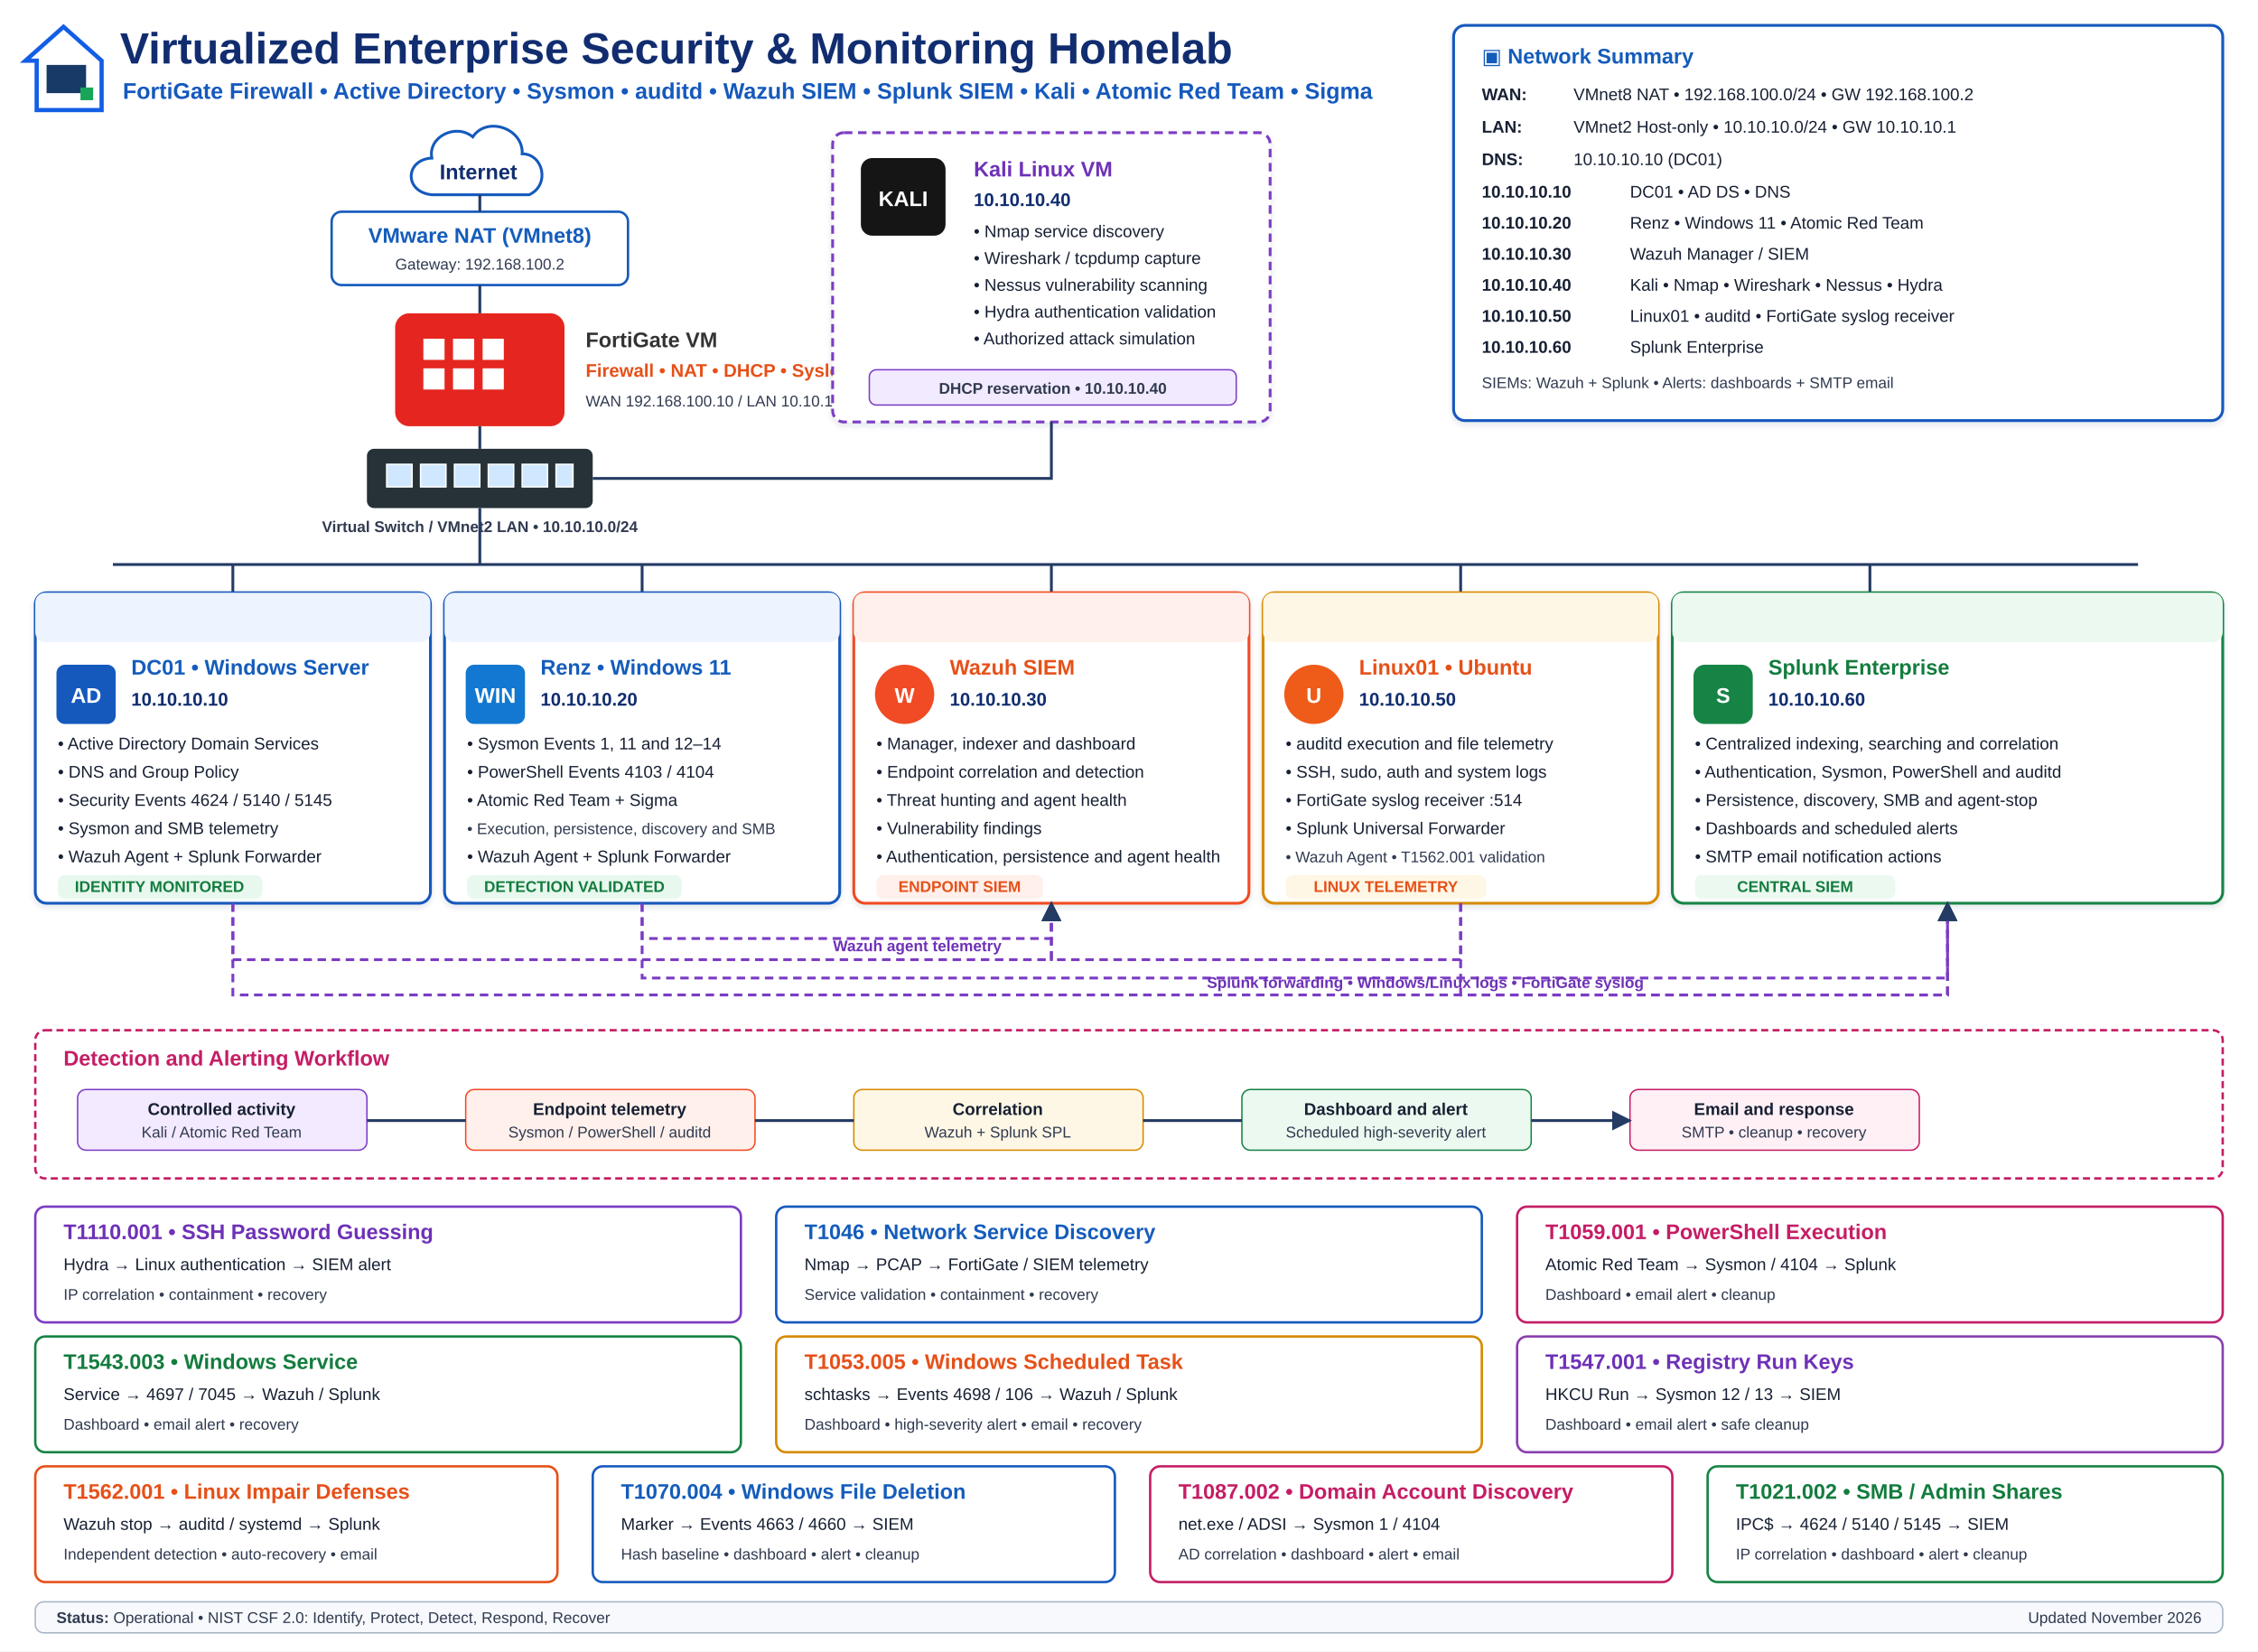
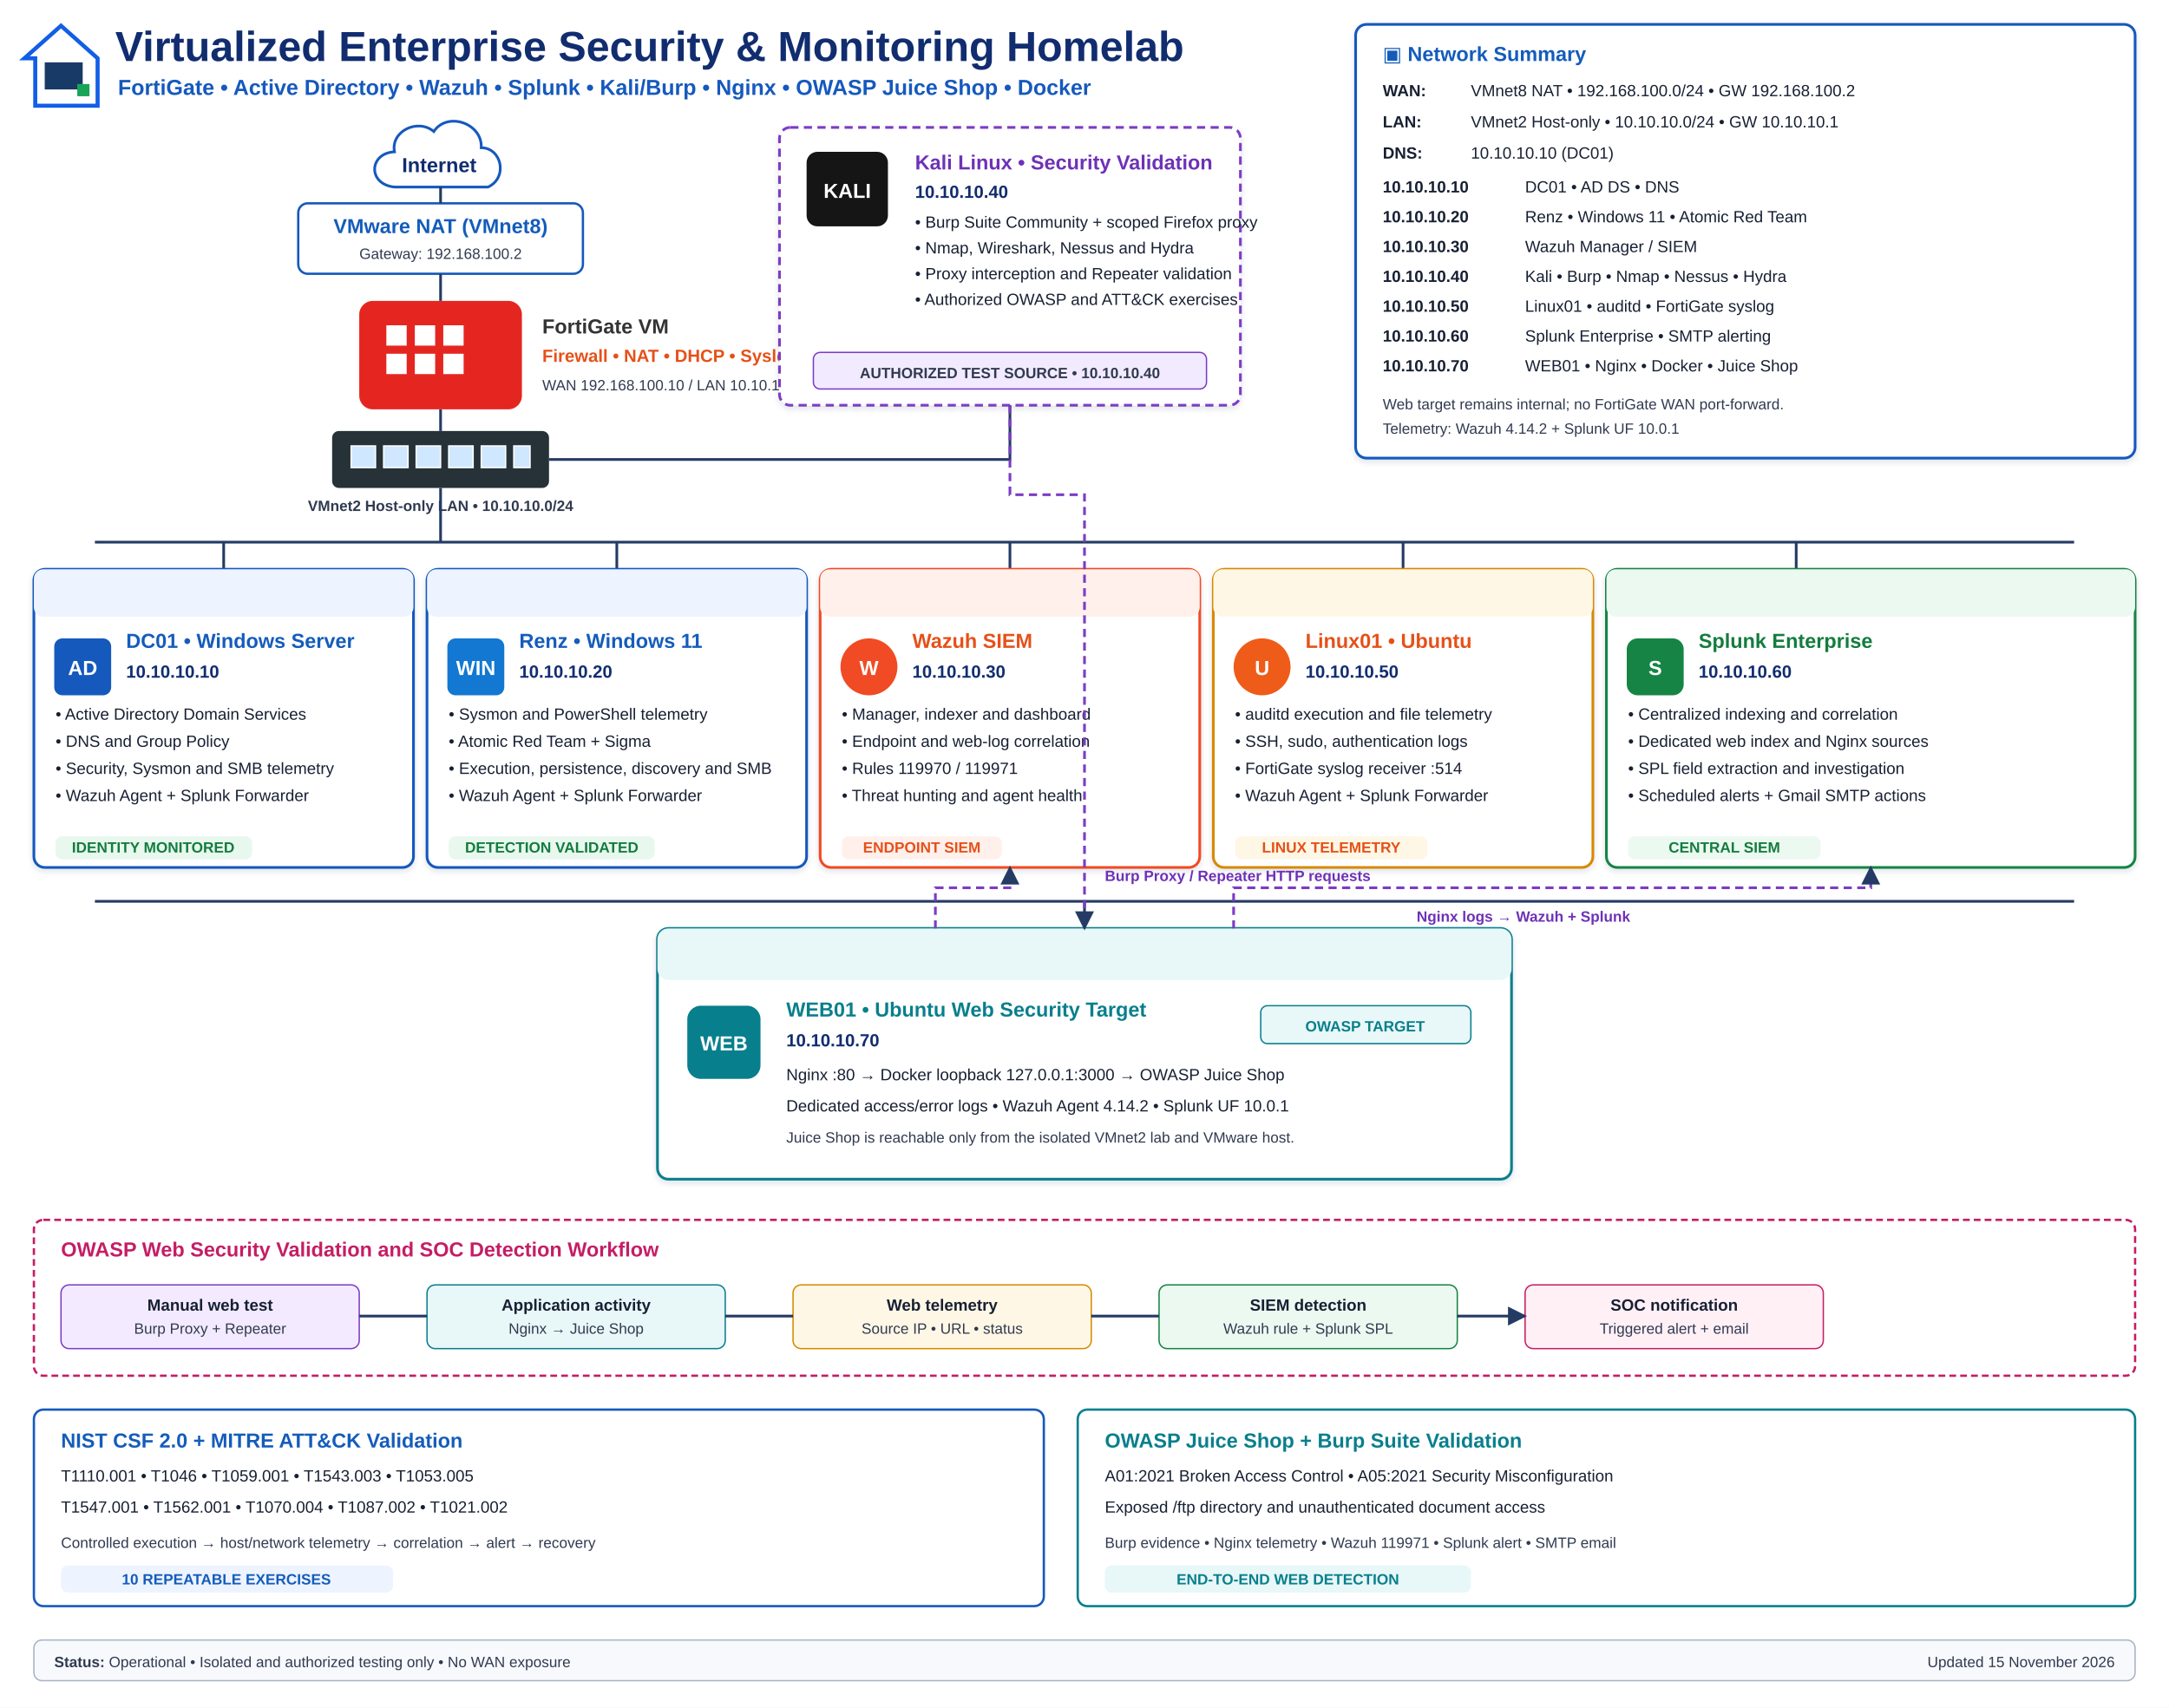
- <svg xmlns="http://www.w3.org/2000/svg" width="1600" height="1170" viewBox="0 0 1600 1170">
+ <svg xmlns="http://www.w3.org/2000/svg" width="1600" height="1260" viewBox="0 0 1600 1260">
  <defs>
    <marker id="arrow" viewBox="0 0 10 10" refX="9" refY="5" markerWidth="7" markerHeight="7" orient="auto">
      <path d="M0 0L10 5L0 10Z" fill="#243b64" />
    </marker>
    <filter id="soft" x="-10%" y="-10%" width="120%" height="120%">
-       <feDropShadow dx="0" dy="2" stdDeviation="2" flood-color="#1e3a5f" flood-opacity=".12" />
+       <feDropShadow dx="0" dy="2" stdDeviation="2" flood-color="#1e3a5f" flood-opacity=".13" />
    </filter>
    <style>
      .title{font:700 31px Arial,sans-serif;fill:#112d70}.subtitle{font:700 16px Arial,sans-serif;fill:#1559bd}
      .h{font:700 15px Arial,sans-serif}.ip{font:700 13px Arial,sans-serif}.t{font:400 12px Arial,sans-serif;fill:#172033}.s{font:400 11px Arial,sans-serif;fill:#303a50}
      .card{fill:#fff;stroke-width:2;rx:8;filter:url(#soft)}.section{fill:#fff;stroke-width:1.7;rx:7}
      .line{fill:none;stroke:#243b64;stroke-width:2}.arrow{fill:none;stroke:#243b64;stroke-width:2;marker-end:url(#arrow)}
      .dash{fill:none;stroke:#7c3cc4;stroke-width:2;stroke-dasharray:6 4;marker-end:url(#arrow)}
-       .green{fill:#137c3e}.blue{fill:#145cbb}.purple{fill:#6e31b7}.orange{fill:#e65018}.pink{fill:#c51d65}.navy{fill:#112d70}
+       .green{fill:#137c3e}.blue{fill:#145cbb}.purple{fill:#6e31b7}.orange{fill:#e65018}.pink{fill:#c51d65}.navy{fill:#112d70}.teal{fill:#087f8c}
      .badge{rx:5}.white{fill:#fff}.bold{font-weight:700}
    </style>
  </defs>
-   <rect width="1600" height="1170" fill="#fff" />
+   <rect width="1600" height="1260" fill="#fff" />
  <g transform="translate(18 15)">
    <path d="M0 28L27 4l27 24v35H8V28Z" fill="none" stroke="#135ee6" stroke-width="3" />
    <rect x="15" y="31" width="28" height="20" fill="#183a67" />
    <rect x="39" y="47" width="9" height="9" fill="#18a558" />
  </g>
  <text x="85" y="45" class="title">Virtualized Enterprise Security &amp; Monitoring Homelab</text>
-   <text x="87" y="70" class="subtitle">FortiGate Firewall • Active Directory • Sysmon • auditd • Wazuh SIEM • Splunk SIEM • Kali • Atomic Red Team • Sigma</text>
-   <g transform="translate(260 88)">
+   <text x="87" y="70" class="subtitle">FortiGate • Active Directory • Wazuh • Splunk • Kali/Burp • Nginx • OWASP Juice Shop • Docker</text>
+   <g transform="translate(245 88)">
    <path d="M46 24c-3-15 17-25 29-15 10-15 36-6 35 12 15 0 20 22 5 29H46c-20-2-19-25 0-26Z" fill="#fff" stroke="#1559bd" stroke-width="2" />
    <text x="79" y="39" text-anchor="middle" class="h navy">Internet</text>
  </g>
-   <rect x="235" y="150" width="210" height="52" class="section" stroke="#1559bd" />
-   <text x="340" y="172" text-anchor="middle" class="h blue">VMware NAT (VMnet8)</text>
-   <text x="340" y="191" text-anchor="middle" class="s">Gateway: 192.168.100.2</text>
-   <path d="M340 138V150" class="line" />
-   <rect x="280" y="222" width="120" height="80" rx="10" fill="#e52620" />
+   <rect x="220" y="150" width="210" height="52" class="section" stroke="#1559bd" />
+   <text x="325" y="172" text-anchor="middle" class="h blue">VMware NAT (VMnet8)</text>
+   <text x="325" y="191" text-anchor="middle" class="s">Gateway: 192.168.100.2</text>
+   <path d="M325 138V150" class="line" />
+   <rect x="265" y="222" width="120" height="80" rx="10" fill="#e52620" />
  <g fill="#fff">
-     <rect x="300" y="240" width="15" height="15" />
-     <rect x="321" y="240" width="15" height="15" />
-     <rect x="342" y="240" width="15" height="15" />
-     <rect x="300" y="261" width="15" height="15" />
-     <rect x="321" y="261" width="15" height="15" />
-     <rect x="342" y="261" width="15" height="15" />
-   </g>
-   <text x="415" y="246" class="h" fill="#333">FortiGate VM</text>
-   <text x="415" y="267" class="ip orange">Firewall • NAT • DHCP • Syslog</text>
-   <text x="415" y="288" class="s">WAN 192.168.100.10 / LAN 10.10.10.1</text>
-   <path d="M340 202V222" class="line" />
-   <g transform="translate(260 318)">
+     <rect x="285" y="240" width="15" height="15" />
+     <rect x="306" y="240" width="15" height="15" />
+     <rect x="327" y="240" width="15" height="15" />
+     <rect x="285" y="261" width="15" height="15" />
+     <rect x="306" y="261" width="15" height="15" />
+     <rect x="327" y="261" width="15" height="15" />
+   </g>
+   <text x="400" y="246" class="h" fill="#333">FortiGate VM</text>
+   <text x="400" y="267" class="ip orange">Firewall • NAT • DHCP • Syslog</text>
+   <text x="400" y="288" class="s">WAN 192.168.100.10 / LAN 10.10.10.1</text>
+   <path d="M325 202V222" class="line" />
+   <g transform="translate(245 318)">
    <rect width="160" height="42" rx="5" fill="#263238" />
    <g fill="#cfe8ff" stroke="#fff">
      <rect x="14" y="11" width="18" height="16" />
      <rect x="38" y="11" width="18" height="16" />
      <rect x="62" y="11" width="18" height="16" />
      <rect x="86" y="11" width="18" height="16" />
      <rect x="110" y="11" width="18" height="16" />
      <rect x="134" y="11" width="12" height="16" />
    </g>
  </g>
-   <text x="340" y="377" text-anchor="middle" class="s bold">Virtual Switch / VMnet2 LAN • 10.10.10.0/24</text>
-   <path d="M340 302V318" class="line" />
-   <rect x="590" y="94" width="310" height="205" class="card" stroke="#7c3cc4" stroke-dasharray="6 4" />
-   <rect x="610" y="112" width="60" height="55" rx="8" fill="#151515" />
-   <text x="640" y="146" text-anchor="middle" class="h white">KALI</text>
-   <text x="690" y="125" class="h purple">Kali Linux VM</text>
-   <text x="690" y="146" class="ip navy">10.10.10.40</text>
-   <text x="690" y="168" class="t">• Nmap service discovery</text>
-   <text x="690" y="187" class="t">• Wireshark / tcpdump capture</text>
-   <text x="690" y="206" class="t">• Nessus vulnerability scanning</text>
-   <text x="690" y="225" class="t">• Hydra authentication validation</text>
-   <text x="690" y="244" class="t">• Authorized attack simulation</text>
-   <rect x="616" y="262" width="260" height="25" class="badge" fill="#f2eaff" stroke="#7c3cc4" />
-   <text x="746" y="279" text-anchor="middle" class="s bold">DHCP reservation • 10.10.10.40</text>
-   <path d="M420 339H745V299" class="line" />
-   <rect x="1030" y="18" width="545" height="280" class="card" stroke="#1559bd" />
-   <text x="1050" y="45" class="h blue">▣  Network Summary</text>
-   <text x="1050" y="71" class="t bold">WAN:</text>
-   <text x="1115" y="71" class="t">VMnet8 NAT • 192.168.100.0/24 • GW 192.168.100.2</text>
-   <text x="1050" y="94" class="t bold">LAN:</text>
-   <text x="1115" y="94" class="t">VMnet2 Host-only • 10.10.10.0/24 • GW 10.10.10.1</text>
-   <text x="1050" y="117" class="t bold">DNS:</text>
-   <text x="1115" y="117" class="t">10.10.10.10 (DC01)</text>
-   <text x="1050" y="140" class="t bold">10.10.10.10</text>
-   <text x="1155" y="140" class="t">DC01 • AD DS • DNS</text>
-   <text x="1050" y="162" class="t bold">10.10.10.20</text>
-   <text x="1155" y="162" class="t">Renz • Windows 11 • Atomic Red Team</text>
-   <text x="1050" y="184" class="t bold">10.10.10.30</text>
-   <text x="1155" y="184" class="t">Wazuh Manager / SIEM</text>
-   <text x="1050" y="206" class="t bold">10.10.10.40</text>
-   <text x="1155" y="206" class="t">Kali • Nmap • Wireshark • Nessus • Hydra</text>
-   <text x="1050" y="228" class="t bold">10.10.10.50</text>
-   <text x="1155" y="228" class="t">Linux01 • auditd • FortiGate syslog receiver</text>
-   <text x="1050" y="250" class="t bold">10.10.10.60</text>
-   <text x="1155" y="250" class="t">Splunk Enterprise</text>
-   <text x="1050" y="275" class="s">SIEMs: Wazuh + Splunk • Alerts: dashboards + SMTP email</text>
-   <path d="M80 400H1515" class="line" />
-   <path d="M340 360V400" class="line" />
+   <text x="325" y="377" text-anchor="middle" class="s bold">VMnet2 Host-only LAN • 10.10.10.0/24</text>
+   <path d="M325 302V318" class="line" />
+   <rect x="575" y="94" width="340" height="205" class="card" stroke="#7c3cc4" stroke-dasharray="6 4" />
+   <rect x="595" y="112" width="60" height="55" rx="8" fill="#151515" />
+   <text x="625" y="146" text-anchor="middle" class="h white">KALI</text>
+   <text x="675" y="125" class="h purple">Kali Linux • Security Validation</text>
+   <text x="675" y="146" class="ip navy">10.10.10.40</text>
+   <text x="675" y="168" class="t">• Burp Suite Community + scoped Firefox proxy</text>
+   <text x="675" y="187" class="t">• Nmap, Wireshark, Nessus and Hydra</text>
+   <text x="675" y="206" class="t">• Proxy interception and Repeater validation</text>
+   <text x="675" y="225" class="t">• Authorized OWASP and ATT&amp;CK exercises</text>
+   <rect x="600" y="260" width="290" height="27" class="badge" fill="#f2eaff" stroke="#7c3cc4" />
+   <text x="745" y="279" text-anchor="middle" class="s bold">AUTHORIZED TEST SOURCE • 10.10.10.40</text>
+   <path d="M405 339H745V299" class="line" />
+   <rect x="1000" y="18" width="575" height="320" class="card" stroke="#1559bd" />
+   <text x="1020" y="45" class="h blue">▣  Network Summary</text>
+   <text x="1020" y="71" class="t bold">WAN:</text>
+   <text x="1085" y="71" class="t">VMnet8 NAT • 192.168.100.0/24 • GW 192.168.100.2</text>
+   <text x="1020" y="94" class="t bold">LAN:</text>
+   <text x="1085" y="94" class="t">VMnet2 Host-only • 10.10.10.0/24 • GW 10.10.10.1</text>
+   <text x="1020" y="117" class="t bold">DNS:</text>
+   <text x="1085" y="117" class="t">10.10.10.10 (DC01)</text>
+   <text x="1020" y="142" class="t bold">10.10.10.10</text>
+   <text x="1125" y="142" class="t">DC01 • AD DS • DNS</text>
+   <text x="1020" y="164" class="t bold">10.10.10.20</text>
+   <text x="1125" y="164" class="t">Renz • Windows 11 • Atomic Red Team</text>
+   <text x="1020" y="186" class="t bold">10.10.10.30</text>
+   <text x="1125" y="186" class="t">Wazuh Manager / SIEM</text>
+   <text x="1020" y="208" class="t bold">10.10.10.40</text>
+   <text x="1125" y="208" class="t">Kali • Burp • Nmap • Nessus • Hydra</text>
+   <text x="1020" y="230" class="t bold">10.10.10.50</text>
+   <text x="1125" y="230" class="t">Linux01 • auditd • FortiGate syslog</text>
+   <text x="1020" y="252" class="t bold">10.10.10.60</text>
+   <text x="1125" y="252" class="t">Splunk Enterprise • SMTP alerting</text>
+   <text x="1020" y="274" class="t bold">10.10.10.70</text>
+   <text x="1125" y="274" class="t">WEB01 • Nginx • Docker • Juice Shop</text>
+   <text x="1020" y="302" class="s">Web target remains internal; no FortiGate WAN port-forward.</text>
+   <text x="1020" y="320" class="s">Telemetry: Wazuh 4.14.2 + Splunk UF 10.0.1</text>
+   <path d="M70 400H1530" class="line" />
+   <path d="M325 360V400" class="line" />
  <path d="M165 400V420M455 400V420M745 400V420M1035 400V420M1325 400V420" class="line" />
  <g transform="translate(25 420)">
    <rect width="280" height="220" class="card" stroke="#1559bd" />
    <rect width="280" height="35" rx="7" fill="#edf4ff" />
    <rect x="15" y="51" width="42" height="42" rx="6" fill="#1559bd" />
    <text x="36" y="78" text-anchor="middle" class="h white">AD</text>
    <text x="68" y="58" class="h blue">DC01 • Windows Server</text>
    <text x="68" y="80" class="ip navy">10.10.10.10</text>
    <text x="16" y="111" class="t">• Active Directory Domain Services</text>
    <text x="16" y="131" class="t">• DNS and Group Policy</text>
-     <text x="16" y="151" class="t">• Security Events 4624 / 5140 / 5145</text>
-     <text x="16" y="171" class="t">• Sysmon and SMB telemetry</text>
-     <text x="16" y="191" class="t">• Wazuh Agent + Splunk Forwarder</text>
-     <rect x="16" y="200" width="145" height="17" class="badge" fill="#e8f8ee" />
-     <text x="88" y="212" text-anchor="middle" class="s bold green">IDENTITY MONITORED</text>
+     <text x="16" y="151" class="t">• Security, Sysmon and SMB telemetry</text>
+     <text x="16" y="171" class="t">• Wazuh Agent + Splunk Forwarder</text>
+     <rect x="16" y="197" width="145" height="17" class="badge" fill="#e8f8ee" />
+     <text x="88" y="209" text-anchor="middle" class="s bold green">IDENTITY MONITORED</text>
  </g>
  <g transform="translate(315 420)">
    <rect width="280" height="220" class="card" stroke="#1559bd" />
    <rect width="280" height="35" rx="7" fill="#edf4ff" />
    <rect x="15" y="51" width="42" height="42" rx="6" fill="#1278d1" />
    <text x="36" y="78" text-anchor="middle" class="h white">WIN</text>
    <text x="68" y="58" class="h blue">Renz • Windows 11</text>
    <text x="68" y="80" class="ip navy">10.10.10.20</text>
-     <text x="16" y="111" class="t">• Sysmon Events 1, 11 and 12–14</text>
-     <text x="16" y="131" class="t">• PowerShell Events 4103 / 4104</text>
-     <text x="16" y="151" class="t">• Atomic Red Team + Sigma</text>
-     <text x="16" y="171" class="s">• Execution, persistence, discovery and SMB</text>
-     <text x="16" y="191" class="t">• Wazuh Agent + Splunk Forwarder</text>
-     <rect x="16" y="200" width="152" height="17" class="badge" fill="#e8f8ee" />
-     <text x="92" y="212" text-anchor="middle" class="s bold green">DETECTION VALIDATED</text>
+     <text x="16" y="111" class="t">• Sysmon and PowerShell telemetry</text>
+     <text x="16" y="131" class="t">• Atomic Red Team + Sigma</text>
+     <text x="16" y="151" class="t">• Execution, persistence, discovery and SMB</text>
+     <text x="16" y="171" class="t">• Wazuh Agent + Splunk Forwarder</text>
+     <rect x="16" y="197" width="152" height="17" class="badge" fill="#e8f8ee" />
+     <text x="92" y="209" text-anchor="middle" class="s bold green">DETECTION VALIDATED</text>
  </g>
  <g transform="translate(605 420)">
    <rect width="280" height="220" class="card" stroke="#f04b24" />
    <rect width="280" height="35" rx="7" fill="#fff0eb" />
    <rect x="15" y="51" width="42" height="42" rx="21" fill="#f04b24" />
    <text x="36" y="78" text-anchor="middle" class="h white">W</text>
    <text x="68" y="58" class="h orange">Wazuh SIEM</text>
    <text x="68" y="80" class="ip navy">10.10.10.30</text>
    <text x="16" y="111" class="t">• Manager, indexer and dashboard</text>
-     <text x="16" y="131" class="t">• Endpoint correlation and detection</text>
-     <text x="16" y="151" class="t">• Threat hunting and agent health</text>
-     <text x="16" y="171" class="t">• Vulnerability findings</text>
-     <text x="16" y="191" class="t">• Authentication, persistence and agent health</text>
-     <rect x="16" y="200" width="118" height="17" class="badge" fill="#fff0eb" />
-     <text x="75" y="212" text-anchor="middle" class="s bold orange">ENDPOINT SIEM</text>
+     <text x="16" y="131" class="t">• Endpoint and web-log correlation</text>
+     <text x="16" y="151" class="t">• Rules 119970 / 119971</text>
+     <text x="16" y="171" class="t">• Threat hunting and agent health</text>
+     <rect x="16" y="197" width="118" height="17" class="badge" fill="#fff0eb" />
+     <text x="75" y="209" text-anchor="middle" class="s bold orange">ENDPOINT SIEM</text>
  </g>
  <g transform="translate(895 420)">
    <rect width="280" height="220" class="card" stroke="#d68a00" />
    <rect width="280" height="35" rx="7" fill="#fff7e5" />
    <rect x="15" y="51" width="42" height="42" rx="21" fill="#ef5b19" />
    <text x="36" y="78" text-anchor="middle" class="h white">U</text>
    <text x="68" y="58" class="h orange">Linux01 • Ubuntu</text>
    <text x="68" y="80" class="ip navy">10.10.10.50</text>
    <text x="16" y="111" class="t">• auditd execution and file telemetry</text>
-     <text x="16" y="131" class="t">• SSH, sudo, auth and system logs</text>
+     <text x="16" y="131" class="t">• SSH, sudo, authentication logs</text>
    <text x="16" y="151" class="t">• FortiGate syslog receiver :514</text>
-     <text x="16" y="171" class="t">• Splunk Universal Forwarder</text>
-     <text x="16" y="191" class="s">• Wazuh Agent • T1562.001 validation</text>
-     <rect x="16" y="200" width="142" height="17" class="badge" fill="#fff7e5" />
-     <text x="87" y="212" text-anchor="middle" class="s bold orange">LINUX TELEMETRY</text>
+     <text x="16" y="171" class="t">• Wazuh Agent + Splunk Forwarder</text>
+     <rect x="16" y="197" width="142" height="17" class="badge" fill="#fff7e5" />
+     <text x="87" y="209" text-anchor="middle" class="s bold orange">LINUX TELEMETRY</text>
  </g>
  <g transform="translate(1185 420)">
    <rect width="390" height="220" class="card" stroke="#168444" />
    <rect width="390" height="35" rx="7" fill="#ecf9f0" />
    <rect x="15" y="51" width="42" height="42" rx="8" fill="#168444" />
    <text x="36" y="78" text-anchor="middle" class="h white">S</text>
    <text x="68" y="58" class="h green">Splunk Enterprise</text>
    <text x="68" y="80" class="ip navy">10.10.10.60</text>
-     <text x="16" y="111" class="t">• Centralized indexing, searching and correlation</text>
-     <text x="16" y="131" class="t">• Authentication, Sysmon, PowerShell and auditd</text>
-     <text x="16" y="151" class="t">• Persistence, discovery, SMB and agent-stop</text>
-     <text x="16" y="171" class="t">• Dashboards and scheduled alerts</text>
-     <text x="16" y="191" class="t">• SMTP email notification actions</text>
-     <rect x="16" y="200" width="142" height="17" class="badge" fill="#ecf9f0" />
-     <text x="87" y="212" text-anchor="middle" class="s bold green">CENTRAL SIEM</text>
-   </g>
-   <path d="M165 640V680H745V640" class="dash" />
-   <path d="M455 640V665H745V640" class="dash" />
-   <path d="M1035 640V680H745V640" class="dash" />
-   <path d="M165 640V705H1380V640" class="dash" />
-   <path d="M455 640V693H1380V640" class="dash" />
-   <path d="M1035 640V705H1380V640" class="dash" />
-   <text x="650" y="674" text-anchor="middle" class="s bold purple">Wazuh agent telemetry</text>
-   <text x="1010" y="700" text-anchor="middle" class="s bold purple">Splunk forwarding • Windows/Linux logs • FortiGate syslog</text>
-   <rect x="25" y="730" width="1550" height="105" class="section" stroke="#c51d65" stroke-dasharray="5 3" />
-   <text x="45" y="755" class="h pink">Detection and Alerting Workflow</text>
-   <g transform="translate(55 772)">
-     <rect width="205" height="43" rx="6" fill="#f3eaff" stroke="#7c3cc4" />
-     <text x="102" y="18" text-anchor="middle" class="t bold">Controlled activity</text>
-     <text x="102" y="34" text-anchor="middle" class="s">Kali / Atomic Red Team</text>
-   </g>
-   <g transform="translate(330 772)">
-     <rect width="205" height="43" rx="6" fill="#fff0eb" stroke="#f04b24" />
-     <text x="102" y="18" text-anchor="middle" class="t bold">Endpoint telemetry</text>
-     <text x="102" y="34" text-anchor="middle" class="s">Sysmon / PowerShell / auditd</text>
-   </g>
-   <g transform="translate(605 772)">
-     <rect width="205" height="43" rx="6" fill="#fff7e5" stroke="#d68a00" />
-     <text x="102" y="18" text-anchor="middle" class="t bold">Correlation</text>
-     <text x="102" y="34" text-anchor="middle" class="s">Wazuh + Splunk SPL</text>
-   </g>
-   <g transform="translate(880 772)">
-     <rect width="205" height="43" rx="6" fill="#ecf9f0" stroke="#168444" />
-     <text x="102" y="18" text-anchor="middle" class="t bold">Dashboard and alert</text>
-     <text x="102" y="34" text-anchor="middle" class="s">Scheduled high-severity alert</text>
-   </g>
-   <g transform="translate(1155 772)">
-     <rect width="205" height="43" rx="6" fill="#fff0f6" stroke="#c51d65" />
-     <text x="102" y="18" text-anchor="middle" class="t bold">Email and response</text>
-     <text x="102" y="34" text-anchor="middle" class="s">SMTP • cleanup • recovery</text>
-   </g>
-   <path d="M260 794H330M535 794H605M810 794H880M1085 794H1155" class="arrow" />
-   <rect x="25" y="855" width="500" height="82" class="section" stroke="#7c3cc4" />
-   <text x="45" y="878" class="h purple">T1110.001 • SSH Password Guessing</text>
-   <text x="45" y="900" class="t">Hydra → Linux authentication → SIEM alert</text>
-   <text x="45" y="921" class="s">IP correlation • containment • recovery</text>
-   <rect x="550" y="855" width="500" height="82" class="section" stroke="#1559bd" />
-   <text x="570" y="878" class="h blue">T1046 • Network Service Discovery</text>
-   <text x="570" y="900" class="t">Nmap → PCAP → FortiGate / SIEM telemetry</text>
-   <text x="570" y="921" class="s">Service validation • containment • recovery</text>
-   <rect x="1075" y="855" width="500" height="82" class="section" stroke="#c51d65" />
-   <text x="1095" y="878" class="h pink">T1059.001 • PowerShell Execution</text>
-   <text x="1095" y="900" class="t">Atomic Red Team → Sysmon / 4104 → Splunk</text>
-   <text x="1095" y="921" class="s">Dashboard • email alert • cleanup</text>
-   <rect x="25" y="947" width="500" height="82" class="section" stroke="#168444" />
-   <text x="45" y="970" class="h green">T1543.003 • Windows Service</text>
-   <text x="45" y="992" class="t">Service → 4697 / 7045 → Wazuh / Splunk</text>
-   <text x="45" y="1013" class="s">Dashboard • email alert • recovery</text>
-   <rect x="550" y="947" width="500" height="82" class="section" stroke="#d68a00" />
-   <text x="570" y="970" class="h orange">T1053.005 • Windows Scheduled Task</text>
-   <text x="570" y="992" class="t">schtasks → Events 4698 / 106 → Wazuh / Splunk</text>
-   <text x="570" y="1013" class="s">Dashboard • high-severity alert • email • recovery</text>
-   <rect x="1075" y="947" width="500" height="82" class="section" stroke="#8a3fb0" />
-   <text x="1095" y="970" class="h purple">T1547.001 • Registry Run Keys</text>
-   <text x="1095" y="992" class="t">HKCU Run → Sysmon 12 / 13 → SIEM</text>
-   <text x="1095" y="1013" class="s">Dashboard • email alert • safe cleanup</text>
-   <rect x="25" y="1039" width="370" height="82" class="section" stroke="#e65018" />
-   <text x="45" y="1062" class="h orange">T1562.001 • Linux Impair Defenses</text>
-   <text x="45" y="1084" class="t">Wazuh stop → auditd / systemd → Splunk</text>
-   <text x="45" y="1105" class="s">Independent detection • auto-recovery • email</text>
-   <rect x="420" y="1039" width="370" height="82" class="section" stroke="#1559bd" />
-   <text x="440" y="1062" class="h blue">T1070.004 • Windows File Deletion</text>
-   <text x="440" y="1084" class="t">Marker → Events 4663 / 4660 → SIEM</text>
-   <text x="440" y="1105" class="s">Hash baseline • dashboard • alert • cleanup</text>
-   <rect x="815" y="1039" width="370" height="82" class="section" stroke="#c51d65" />
-   <text x="835" y="1062" class="h pink">T1087.002 • Domain Account Discovery</text>
-   <text x="835" y="1084" class="t">net.exe / ADSI → Sysmon 1 / 4104</text>
-   <text x="835" y="1105" class="s">AD correlation • dashboard • alert • email</text>
-   <rect x="1210" y="1039" width="365" height="82" class="section" stroke="#168444" />
-   <text x="1230" y="1062" class="h green">T1021.002 • SMB / Admin Shares</text>
-   <text x="1230" y="1084" class="t">IPC$ → 4624 / 5140 / 5145 → SIEM</text>
-   <text x="1230" y="1105" class="s">IP correlation • dashboard • alert • cleanup</text>
-   <rect x="25" y="1135" width="1550" height="22" rx="6" fill="#f7f9fc" stroke="#a7b3c5" />
-   <text x="40" y="1150" class="s">
-     <tspan class="bold">Status:</tspan> Operational • NIST CSF 2.0: Identify, Protect, Detect, Respond, Recover</text>
-   <text x="1560" y="1150" text-anchor="end" class="s">Updated November 2026</text>
+     <text x="16" y="111" class="t">• Centralized indexing and correlation</text>
+     <text x="16" y="131" class="t">• Dedicated web index and Nginx sources</text>
+     <text x="16" y="151" class="t">• SPL field extraction and investigation</text>
+     <text x="16" y="171" class="t">• Scheduled alerts + Gmail SMTP actions</text>
+     <rect x="16" y="197" width="142" height="17" class="badge" fill="#ecf9f0" />
+     <text x="87" y="209" text-anchor="middle" class="s bold green">CENTRAL SIEM</text>
+   </g>
+   <path d="M70 665H1530" class="line" />
+   <path d="M800 665V685" class="line" />
+   <rect x="485" y="685" width="630" height="185" class="card" stroke="#087f8c" />
+   <rect x="485" y="685" width="630" height="38" rx="8" fill="#e8f7f8" />
+   <rect x="507" y="742" width="54" height="54" rx="10" fill="#087f8c" />
+   <text x="534" y="775" text-anchor="middle" class="h white">WEB</text>
+   <text x="580" y="750" class="h teal">WEB01 • Ubuntu Web Security Target</text>
+   <text x="580" y="772" class="ip navy">10.10.10.70</text>
+   <text x="580" y="797" class="t">Nginx :80 → Docker loopback 127.0.0.1:3000 → OWASP Juice Shop</text>
+   <text x="580" y="820" class="t">Dedicated access/error logs • Wazuh Agent 4.14.2 • Splunk UF 10.0.1</text>
+   <text x="580" y="843" class="s">Juice Shop is reachable only from the isolated VMnet2 lab and VMware host.</text>
+   <rect x="930" y="742" width="155" height="28" class="badge" fill="#e8f7f8" stroke="#087f8c" />
+   <text x="1007" y="761" text-anchor="middle" class="s bold teal">OWASP TARGET</text>
+   <path d="M745 299V365H800V685" class="dash" />
+   <text x="815" y="650" class="s bold purple">Burp Proxy / Repeater HTTP requests</text>
+   <path d="M690 685V655H745V640" class="dash" />
+   <path d="M910 685V655H1380V640" class="dash" />
+   <text x="1045" y="680" class="s bold purple">Nginx logs → Wazuh + Splunk</text>
+   <rect x="25" y="900" width="1550" height="115" class="section" stroke="#c51d65" stroke-dasharray="5 3" />
+   <text x="45" y="927" class="h pink">OWASP Web Security Validation and SOC Detection Workflow</text>
+   <g transform="translate(45 948)">
+     <rect width="220" height="47" rx="6" fill="#f3eaff" stroke="#7c3cc4" />
+     <text x="110" y="19" text-anchor="middle" class="t bold">Manual web test</text>
+     <text x="110" y="36" text-anchor="middle" class="s">Burp Proxy + Repeater</text>
+   </g>
+   <g transform="translate(315 948)">
+     <rect width="220" height="47" rx="6" fill="#e8f7f8" stroke="#087f8c" />
+     <text x="110" y="19" text-anchor="middle" class="t bold">Application activity</text>
+     <text x="110" y="36" text-anchor="middle" class="s">Nginx → Juice Shop</text>
+   </g>
+   <g transform="translate(585 948)">
+     <rect width="220" height="47" rx="6" fill="#fff7e5" stroke="#d68a00" />
+     <text x="110" y="19" text-anchor="middle" class="t bold">Web telemetry</text>
+     <text x="110" y="36" text-anchor="middle" class="s">Source IP • URL • status</text>
+   </g>
+   <g transform="translate(855 948)">
+     <rect width="220" height="47" rx="6" fill="#ecf9f0" stroke="#168444" />
+     <text x="110" y="19" text-anchor="middle" class="t bold">SIEM detection</text>
+     <text x="110" y="36" text-anchor="middle" class="s">Wazuh rule + Splunk SPL</text>
+   </g>
+   <g transform="translate(1125 948)">
+     <rect width="220" height="47" rx="6" fill="#fff0f6" stroke="#c51d65" />
+     <text x="110" y="19" text-anchor="middle" class="t bold">SOC notification</text>
+     <text x="110" y="36" text-anchor="middle" class="s">Triggered alert + email</text>
+   </g>
+   <path d="M265 971H315M535 971H585M805 971H855M1075 971H1125" class="arrow" />
+   <rect x="25" y="1040" width="745" height="145" class="section" stroke="#1559bd" />
+   <text x="45" y="1068" class="h blue">NIST CSF 2.0 + MITRE ATT&amp;CK Validation</text>
+   <text x="45" y="1093" class="t">T1110.001 • T1046 • T1059.001 • T1543.003 • T1053.005</text>
+   <text x="45" y="1116" class="t">T1547.001 • T1562.001 • T1070.004 • T1087.002 • T1021.002</text>
+   <text x="45" y="1142" class="s">Controlled execution → host/network telemetry → correlation → alert → recovery</text>
+   <rect x="45" y="1155" width="245" height="20" class="badge" fill="#edf4ff" />
+   <text x="167" y="1169" text-anchor="middle" class="s bold blue">10 REPEATABLE EXERCISES</text>
+   <rect x="795" y="1040" width="780" height="145" class="section" stroke="#087f8c" />
+   <text x="815" y="1068" class="h teal">OWASP Juice Shop + Burp Suite Validation</text>
+   <text x="815" y="1093" class="t">A01:2021 Broken Access Control • A05:2021 Security Misconfiguration</text>
+   <text x="815" y="1116" class="t">Exposed /ftp directory and unauthenticated document access</text>
+   <text x="815" y="1142" class="s">Burp evidence • Nginx telemetry • Wazuh 119971 • Splunk alert • SMTP email</text>
+   <rect x="815" y="1155" width="270" height="20" class="badge" fill="#e8f7f8" />
+   <text x="950" y="1169" text-anchor="middle" class="s bold teal">END-TO-END WEB DETECTION</text>
+   <rect x="25" y="1210" width="1550" height="30" rx="6" fill="#f7f9fc" stroke="#a7b3c5" />
+   <text x="40" y="1230" class="s">
+     <tspan class="bold">Status:</tspan> Operational • Isolated and authorized testing only • No WAN exposure</text>
+   <text x="1560" y="1230" text-anchor="end" class="s">Updated 15 November 2026</text>
</svg>
